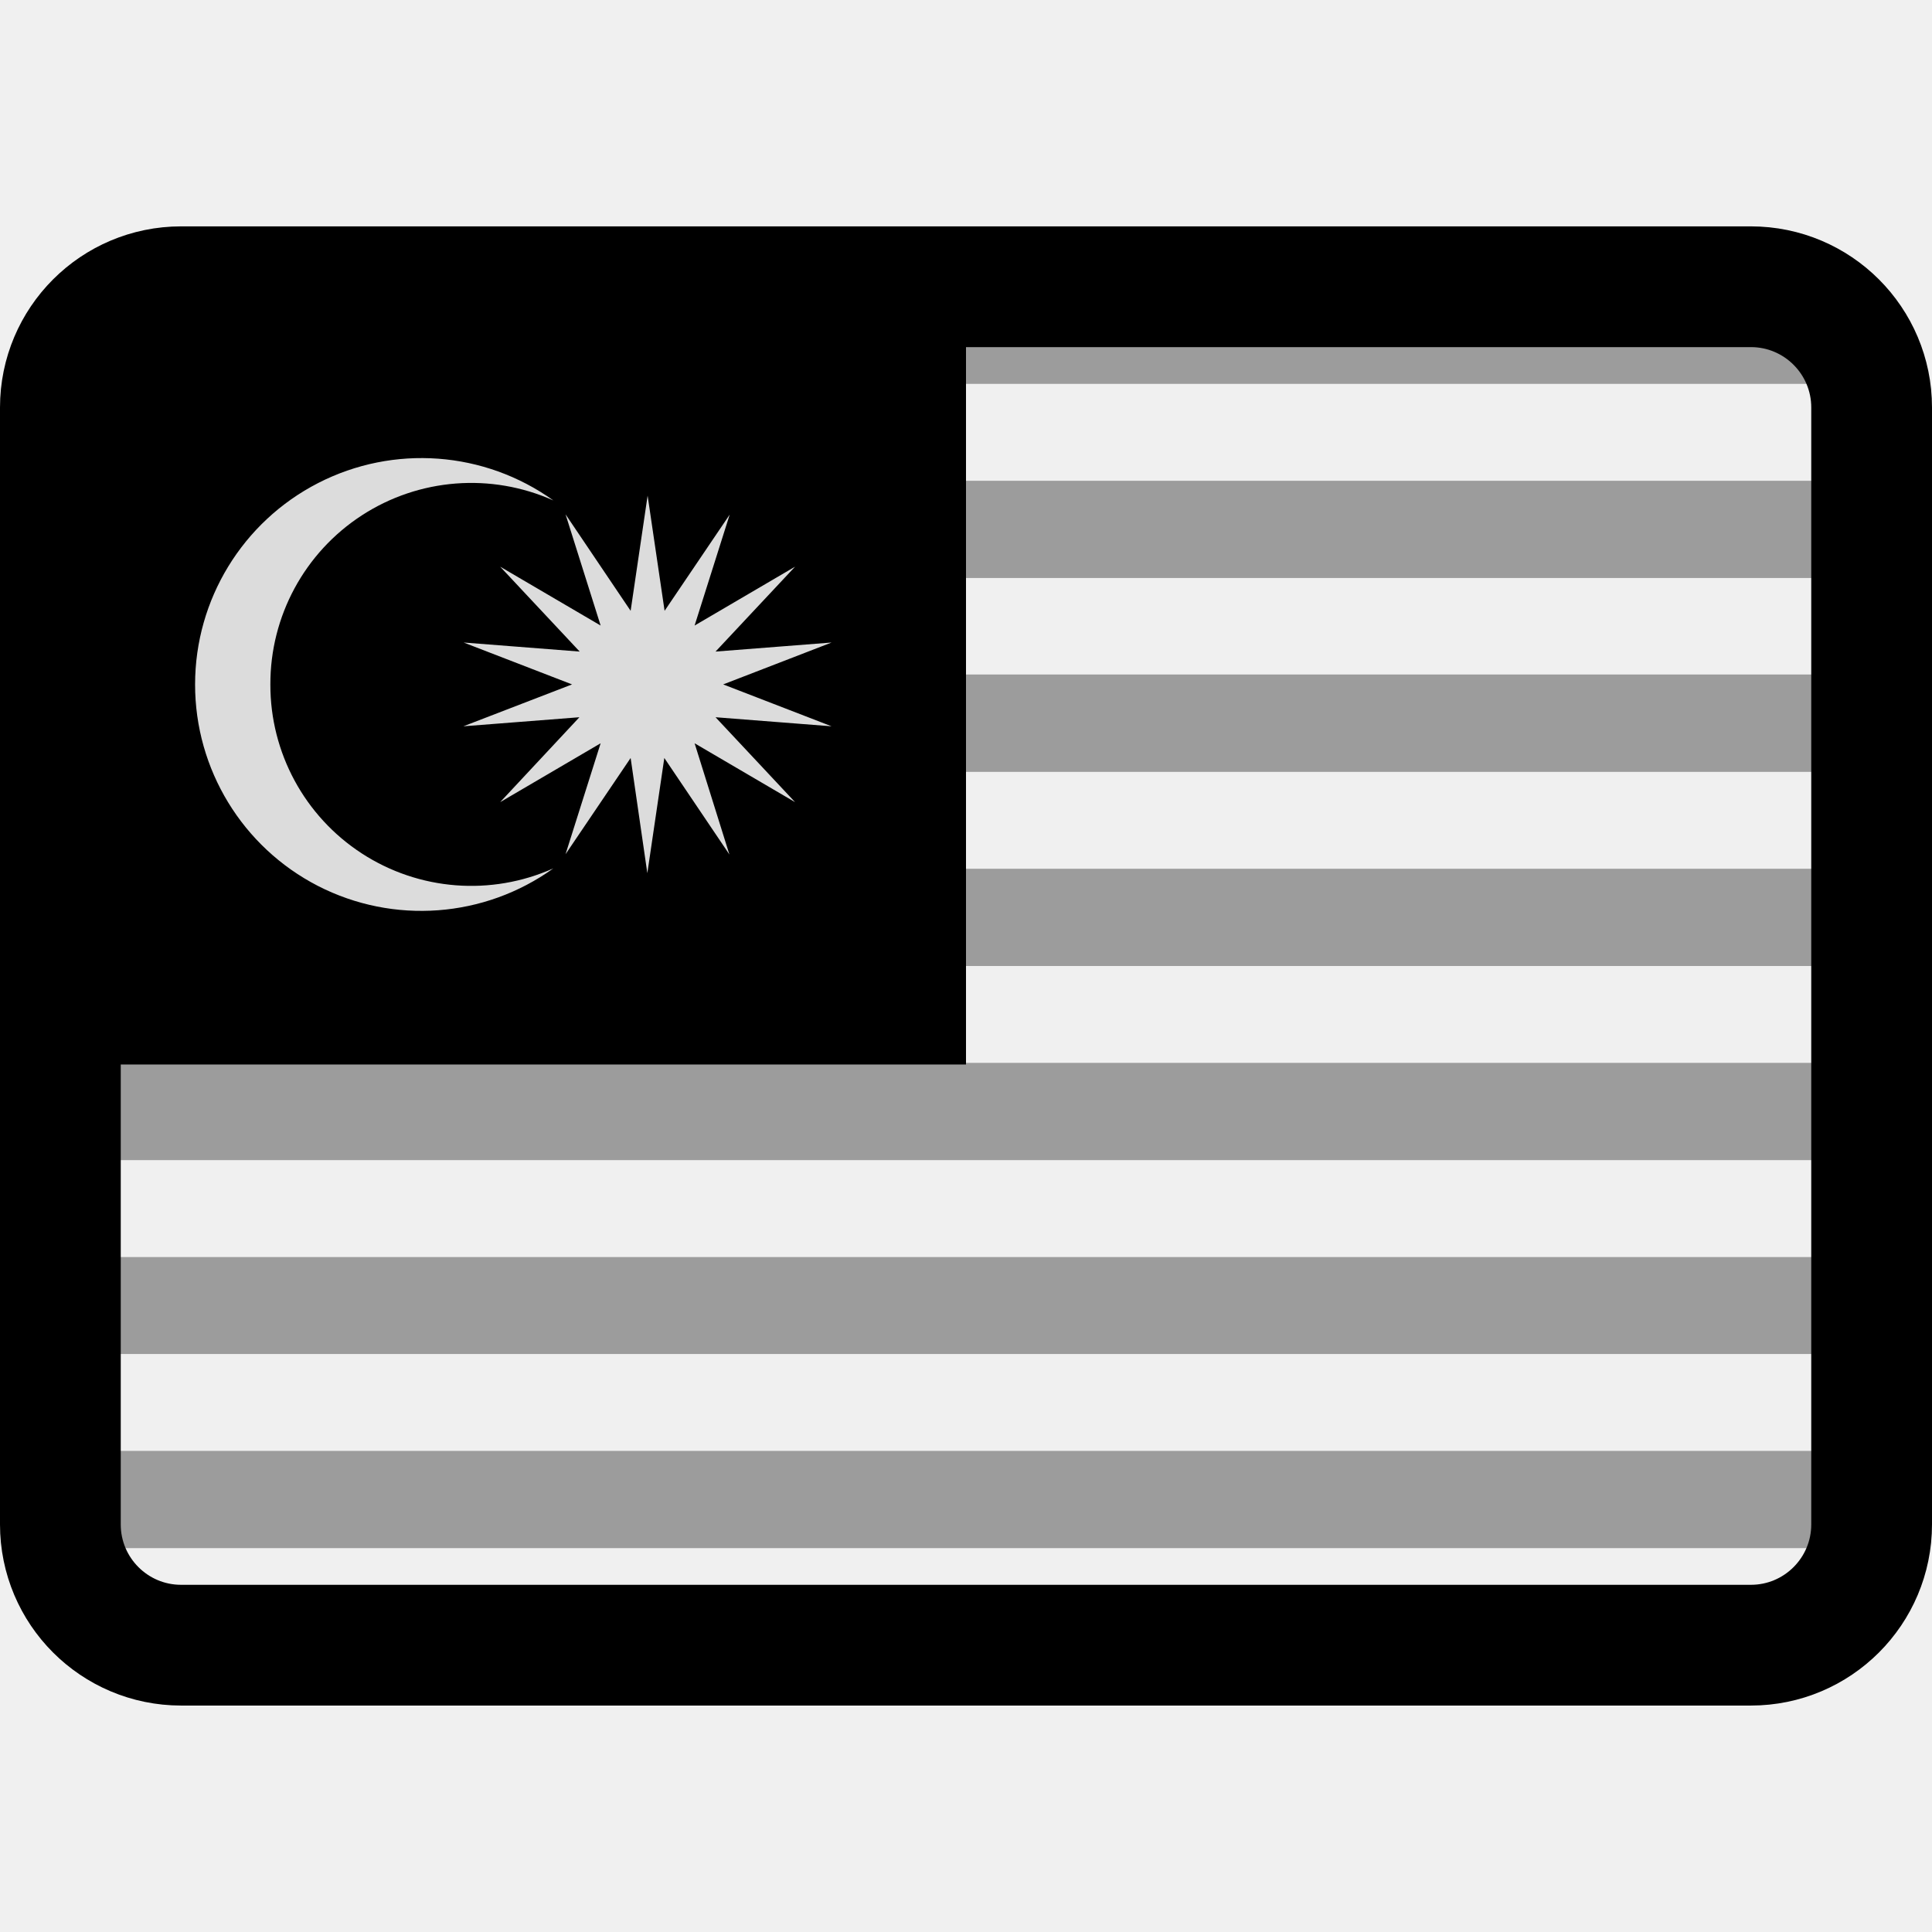
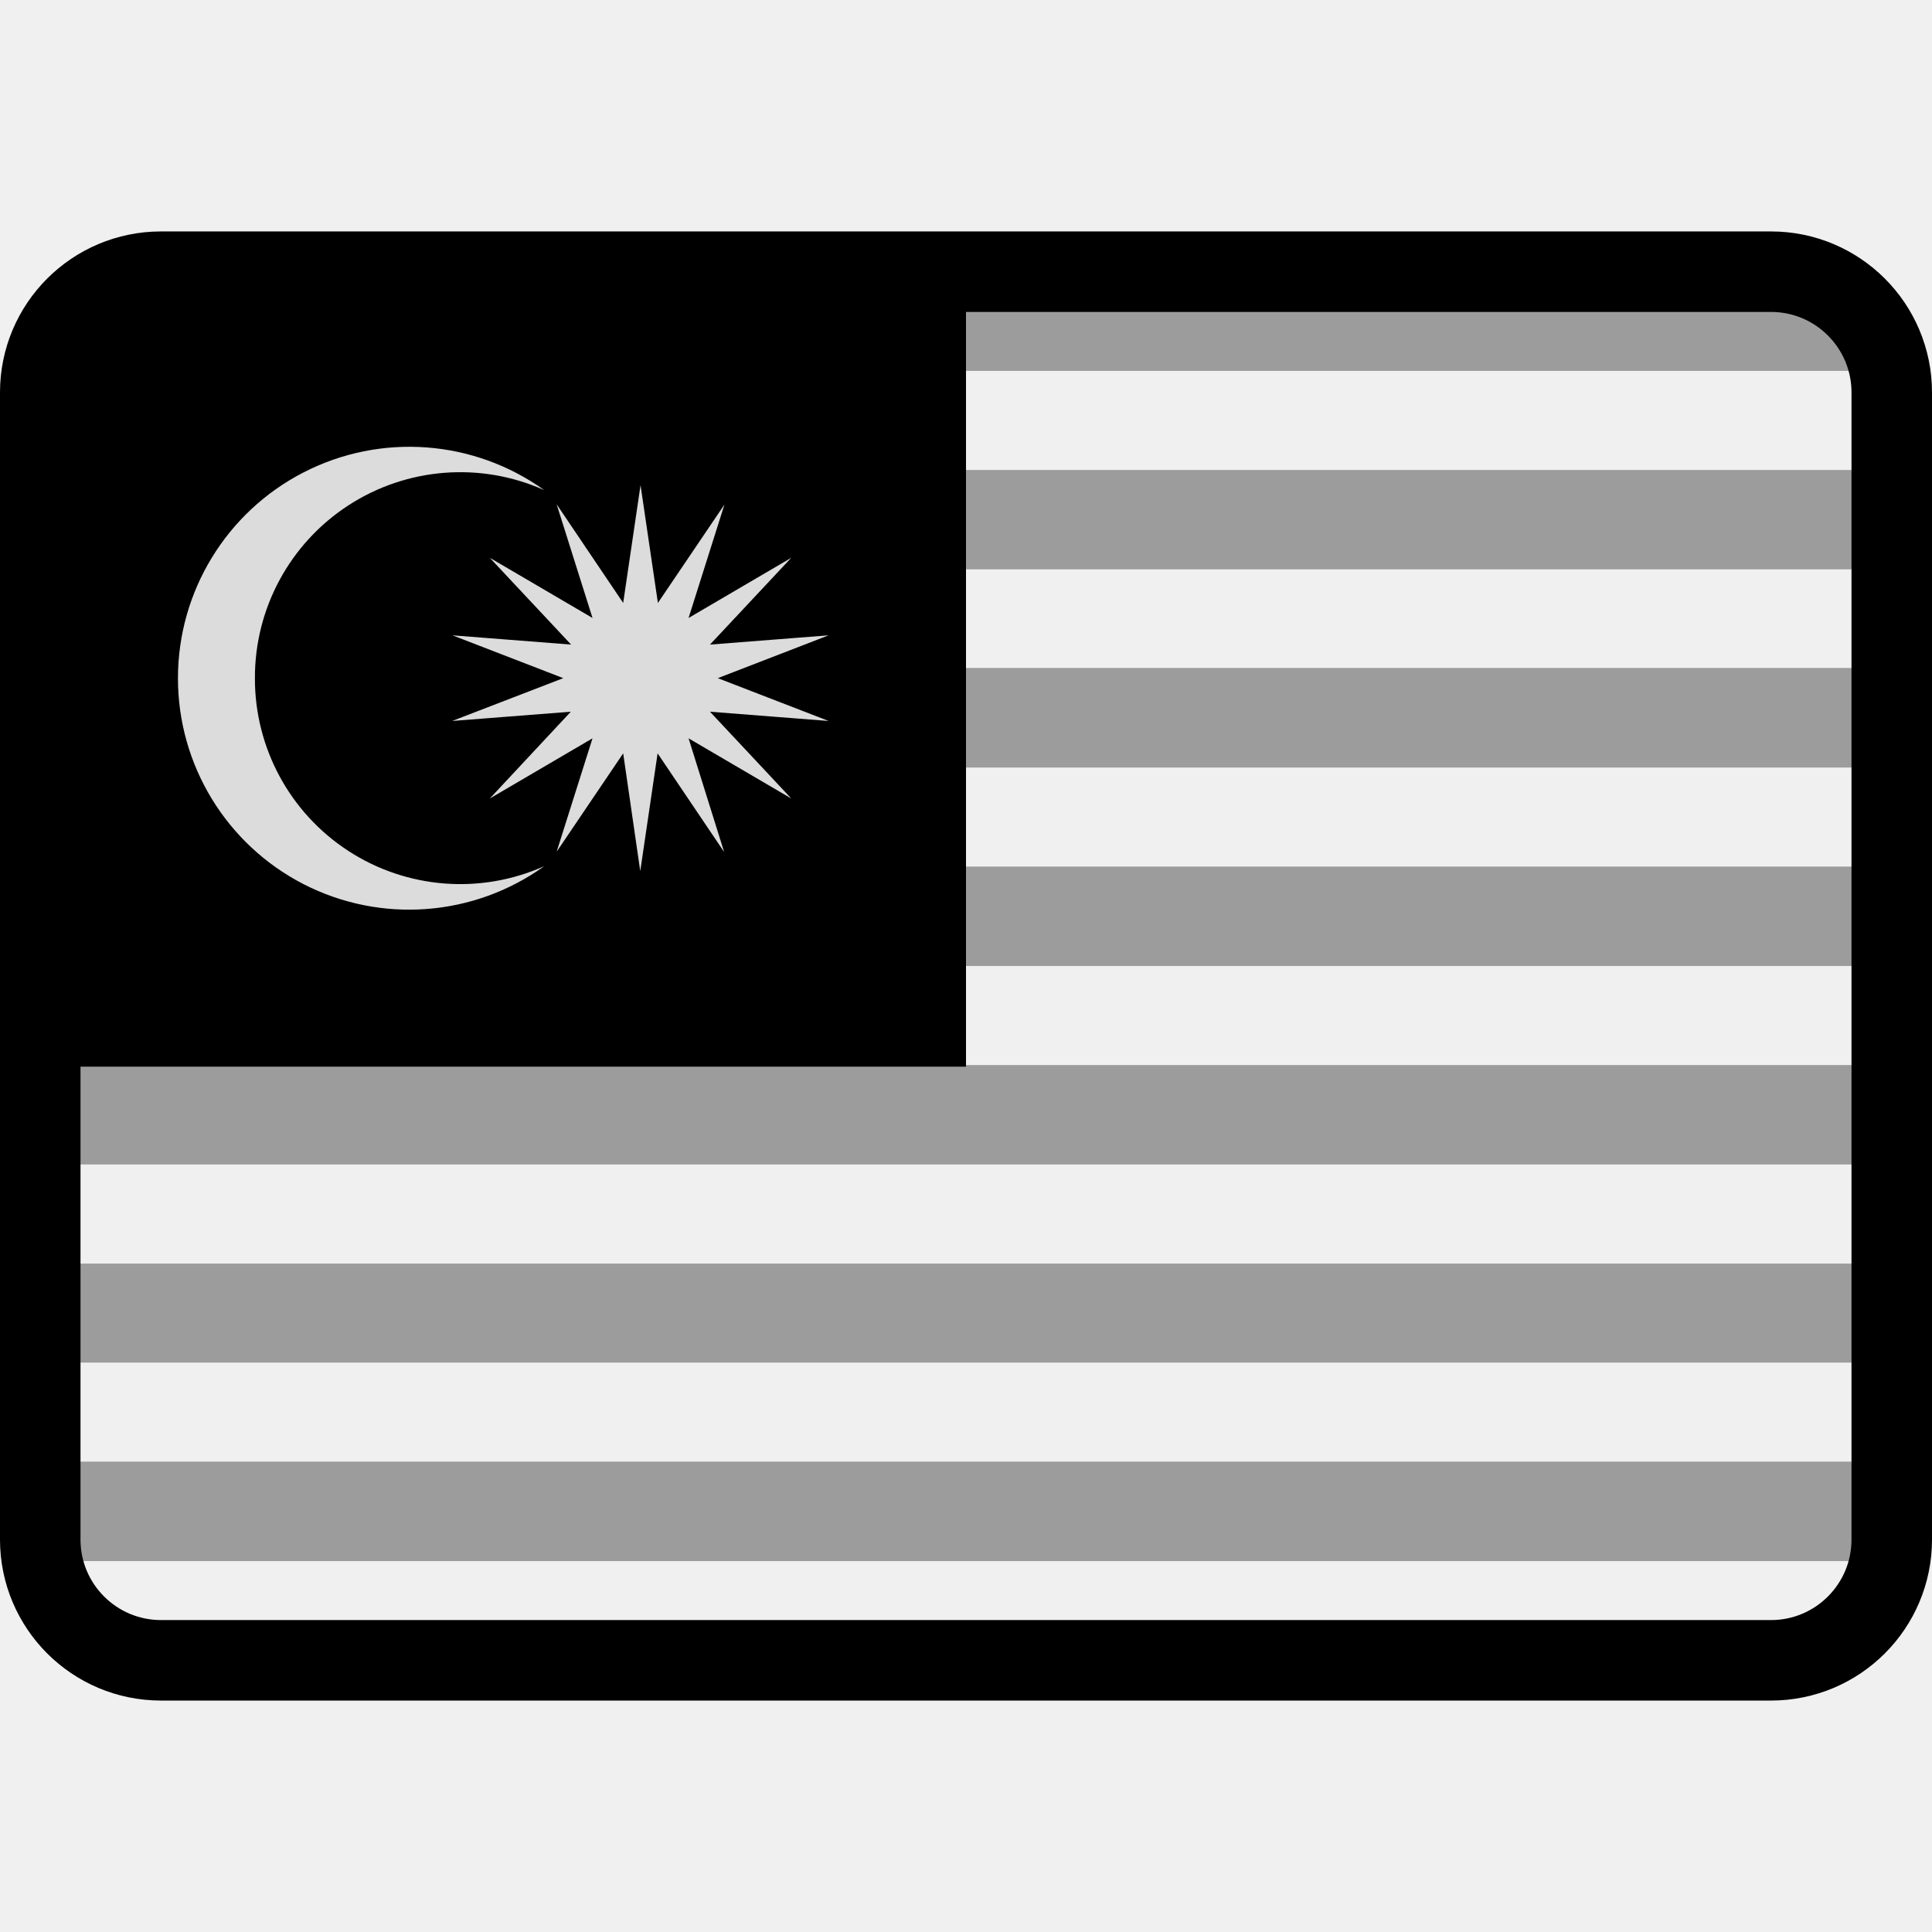
<svg xmlns="http://www.w3.org/2000/svg" width="24" height="24" viewBox="0 0 24 24" version="1.1">
  <defs>
    <clipPath id="paperboy-flag-clip">
-       <rect x="0.75" y="3.562" width="22.5" height="16.875" rx="1.5" />
+       <rect x="0.5" y="3.375" width="23" height="17.25" rx="1.5" />
    </clipPath>
    <mask id="paperboy-flag-mask" maskUnits="userSpaceOnUse" x="0" y="0" width="24" height="24">
-       <g fill="#fff" transform="translate(0.75 3.5625) scale(0.03515625 0.03515625)">
+       <g fill="#fff" transform="translate(0.5 3.375) scale(0.0359375 0.0359375)">
        <g clip-path="url(#my-a)">
          <path fill="#595959" d="M0 0h640v480H0z" />
          <path fill="#595959" d="M0 0h640v34.3H0z" />
          <path fill="#000000" d="M0 34.3h640v34.3H0z" />
          <path fill="#595959" d="M0 68.6h640v34.3H0z" />
          <path fill="#000000" d="M0 102.9h640V137H0z" />
          <path fill="#595959" d="M0 137.1h640v34.3H0z" />
          <path fill="#000000" d="M0 171.4h640v34.3H0z" />
          <path fill="#595959" d="M0 205.7h640V240H0z" />
          <path fill="#000000" d="M0 240h640v34.3H0z" />
          <path fill="#595959" d="M0 274.3h640v34.3H0z" />
          <path fill="#000000" d="M0 308.6h640v34.3H0z" />
          <path fill="#595959" d="M0 342.9h640V377H0z" />
          <path fill="#000000" d="M0 377.1h640v34.3H0z" />
          <path fill="#595959" d="M0 411.4h640v34.3H0z" />
          <path fill="#000000" d="M0 445.7h640V480H0z" />
          <path fill="#ffffff" d="M0 .5h320v274.3H0z" />
          <path fill="#151515" d="m207.5 73.8 6 40.7 23-34-12.4 39.2 35.5-20.8-28.1 30 41-3.2-38.3 14.8 38.3 14.8-41-3.2 28.1 30-35.5-20.8 12.3 39.3-23-34.1-6 40.7-5.9-40.7-23 34 12.4-39.2-35.5 20.8 28-30-41 3.2 38.4-14.8-38.3-14.8 41 3.2-28.1-30 35.5 20.8-12.4-39.3 23 34.1zm-33.3 1.7a71 71 0 0 0-100 65 71 71 0 0 0 100 65 80 80 0 0 1-83.2 6.2 80 80 0 0 1-43.4-71.2 80 80 0 0 1 126.6-65" />
        </g>
        <defs>
          <clipPath id="my-a">
            <path fill="#000000" d="M0 0h640v480H0z" />
          </clipPath>
        </defs>
      </g>
    </mask>
  </defs>
-   <rect x="0.75" y="3.562" width="22.5" height="16.875" fill="#000000" mask="url(#paperboy-flag-mask)" clip-path="url(#paperboy-flag-clip)" />
-   <rect x="0.75" y="3.562" width="22.5" height="16.875" rx="1.5" fill="none" stroke="#000000" stroke-width="1.5" />
+   <rect x="0.5" y="3.375" width="23" height="17.25" fill="#000000" mask="url(#paperboy-flag-mask)" clip-path="url(#paperboy-flag-clip)" />
+   <rect x="0.5" y="3.375" width="23" height="17.25" rx="1.5" fill="none" stroke="#000000" stroke-width="1" />
</svg>
